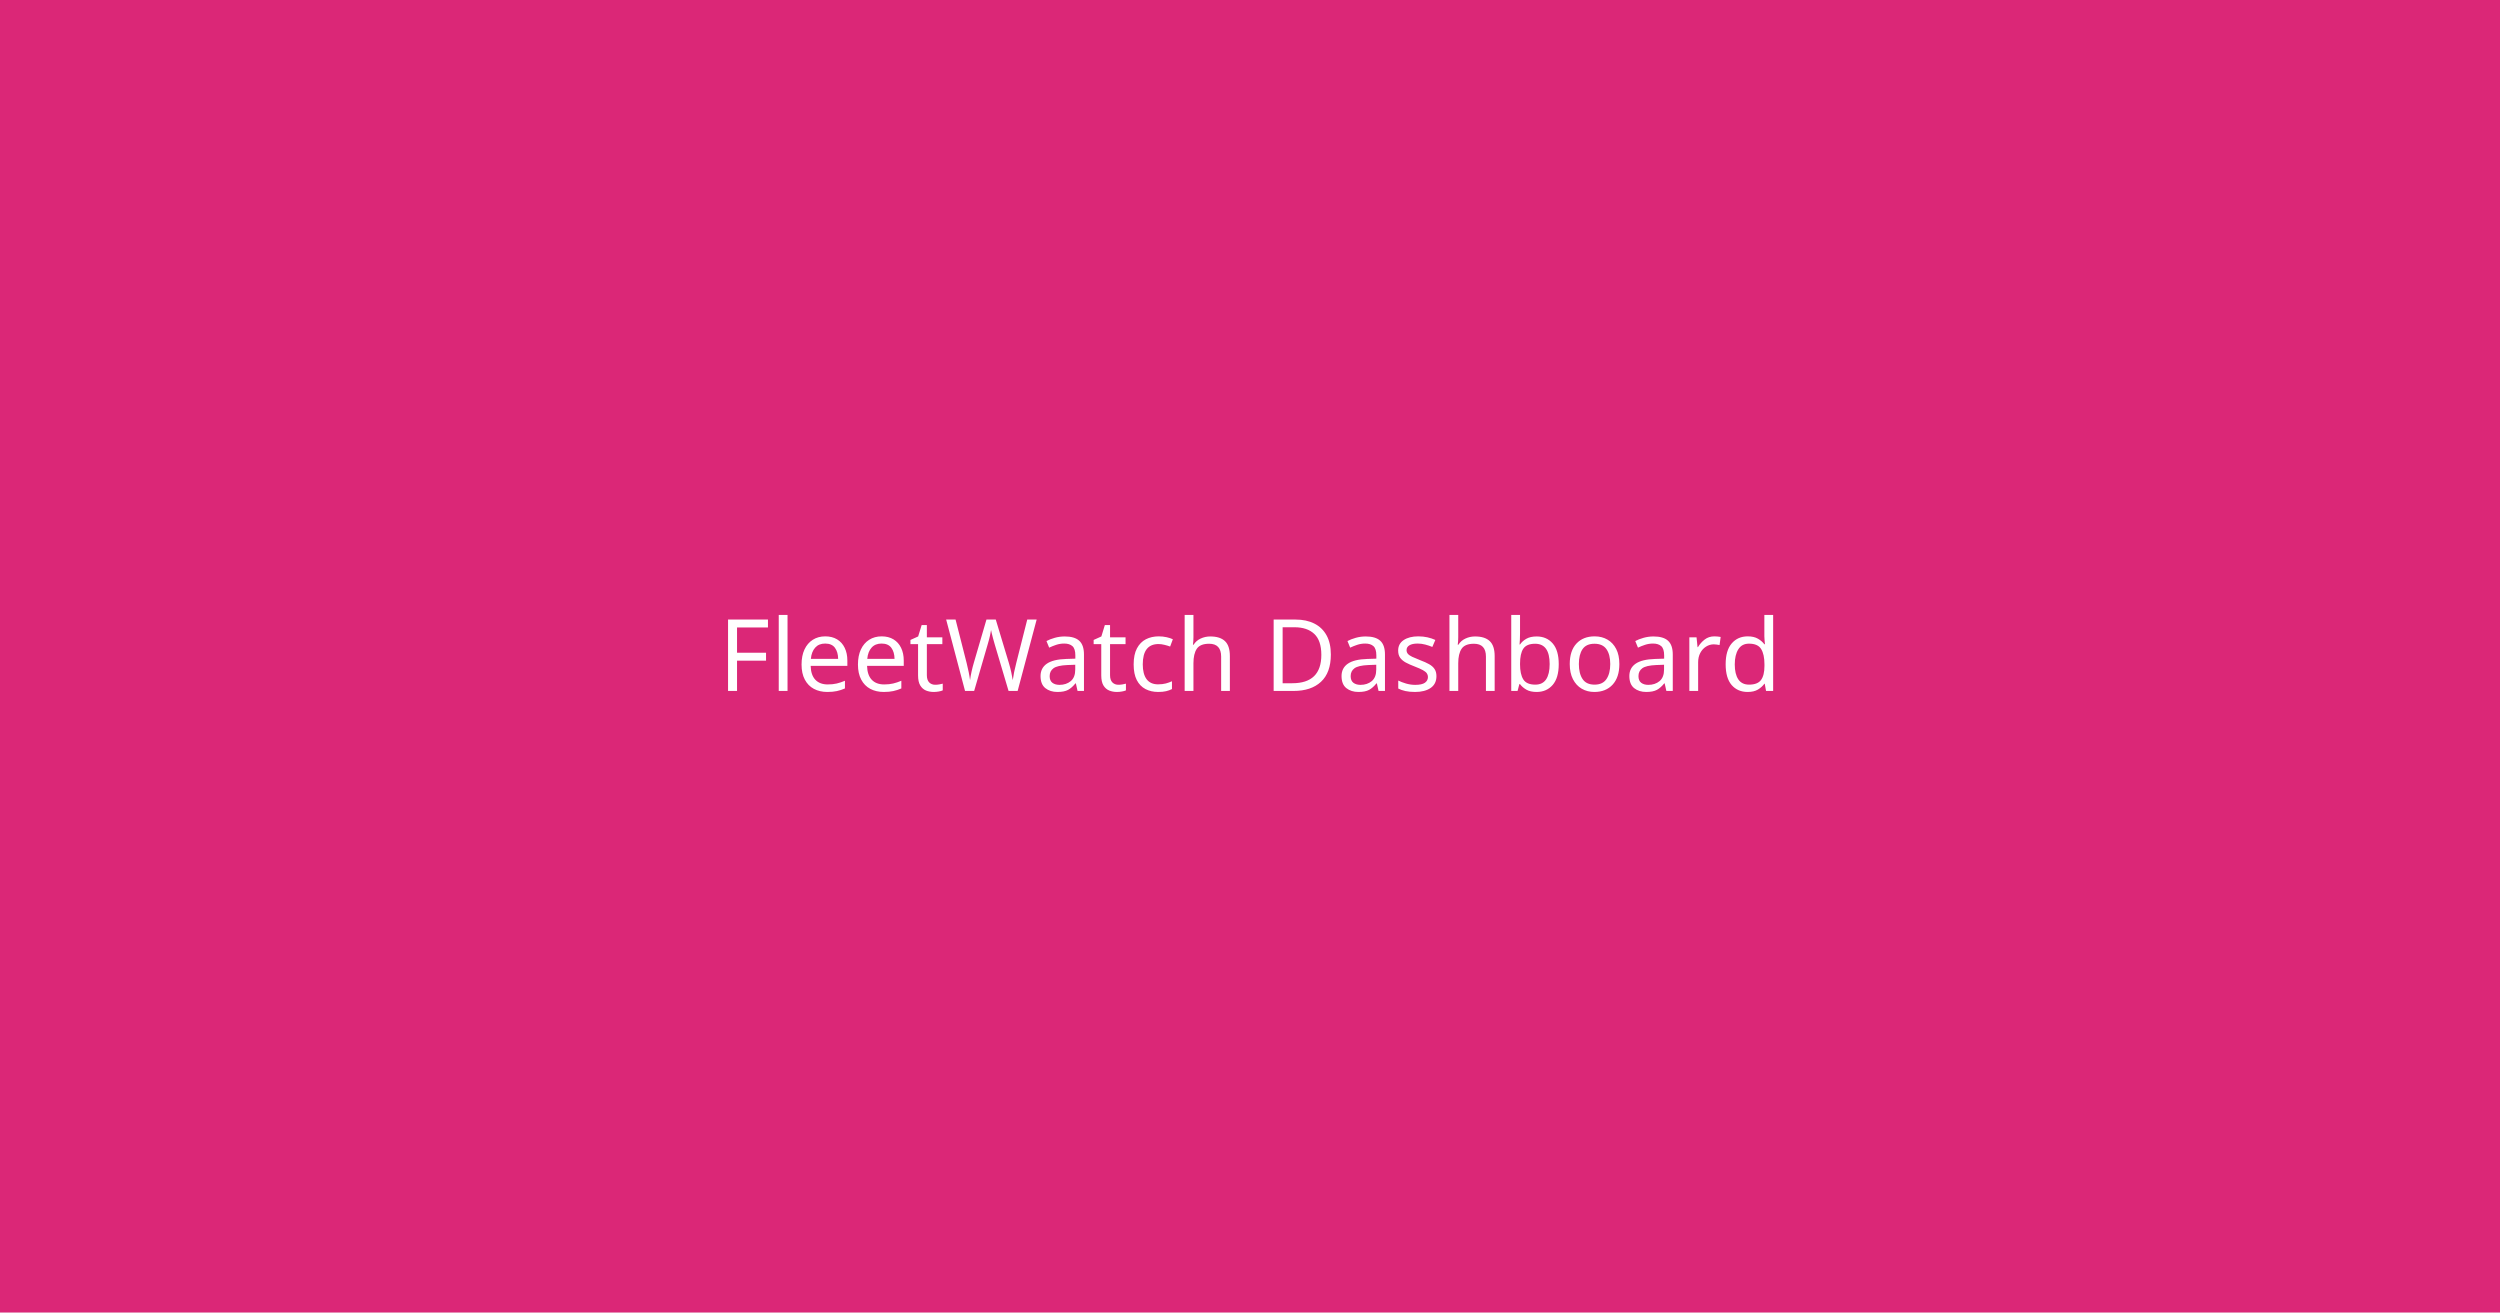
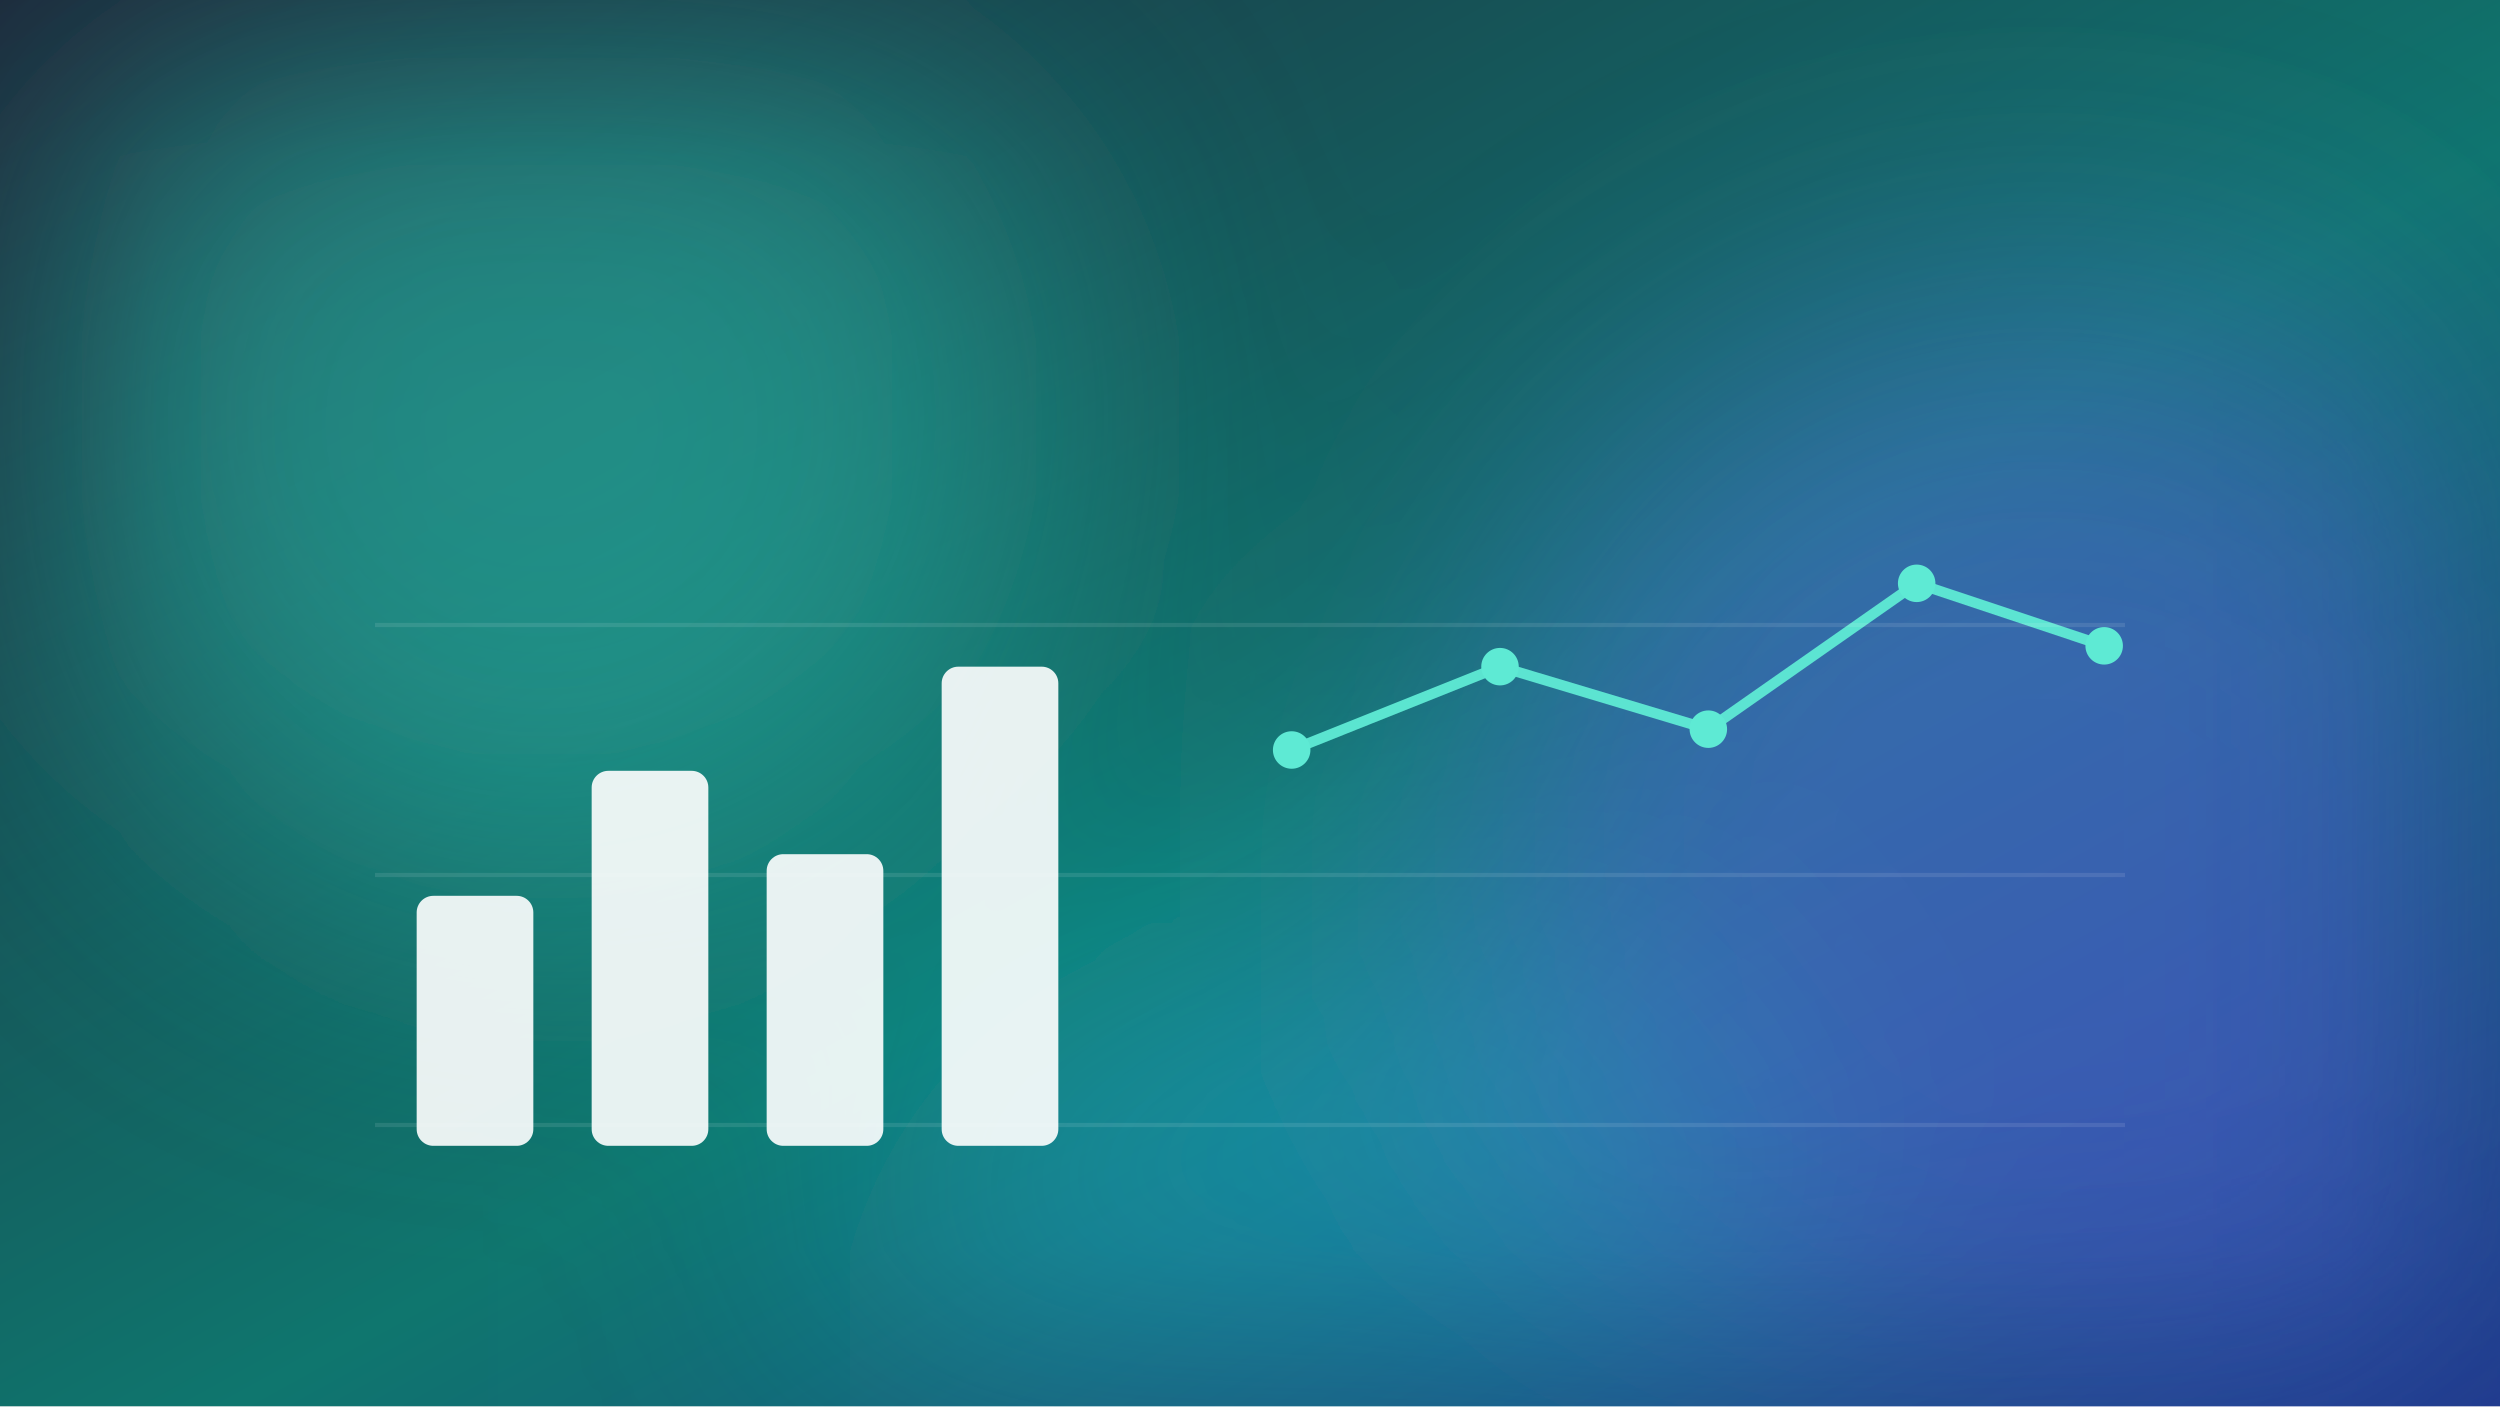
- <svg xmlns="http://www.w3.org/2000/svg" width="1200" height="630">
-   <rect width="1200" height="630" fill="#db2777" />
-   <text x="50%" y="50%" fill="#fff" font-family="sans-serif" font-size="48" text-anchor="middle" dominant-baseline="middle">FleetWatch Dashboard</text>
+ <svg xmlns="http://www.w3.org/2000/svg" width="1200" height="675" viewBox="0 0 1200 675" fill="none">
+   <defs>
+     <linearGradient id="bg" x1="0" y1="0" x2="1" y2="1">
+       <stop offset="0" stop-color="#1e293b" />
+       <stop offset="0.55" stop-color="#0f766e" />
+       <stop offset="1" stop-color="#1e3a8a" />
+     </linearGradient>
+     <filter id="blur" x="-50%" y="-50%" width="200%" height="200%">
+       <feGaussianBlur stdDeviation="80" />
+     </filter>
+   </defs>
+   <rect width="1200" height="675" fill="url(#bg)" />
+   <g filter="url(#blur)">
+     <circle cx="260" cy="200" r="240" fill="#2dd4bf" opacity="0.45" />
+     <circle cx="980" cy="420" r="280" fill="#6366f1" opacity="0.45" />
+     <circle cx="620" cy="660" r="220" fill="#22d3ee" opacity="0.35" />
+   </g>
+   <g fill="#ffffff" opacity="0.9">
+     <rect x="200" y="430" width="56" height="120" rx="8" />
+     <rect x="284" y="370" width="56" height="180" rx="8" />
+     <rect x="368" y="410" width="56" height="140" rx="8" />
+     <rect x="452" y="320" width="56" height="230" rx="8" />
+   </g>
+   <g stroke="#5eead4" stroke-width="5" fill="none" opacity="0.95" stroke-linecap="round" stroke-linejoin="round">
+     <path d="M620 360 L720 320 L820 350 L920 280 L1010 310" />
+   </g>
+   <g fill="#5eead4">
+     <circle cx="620" cy="360" r="9" />
+     <circle cx="720" cy="320" r="9" />
+     <circle cx="820" cy="350" r="9" />
+     <circle cx="920" cy="280" r="9" />
+     <circle cx="1010" cy="310" r="9" />
+   </g>
+   <g stroke="#ffffff" stroke-width="2" opacity="0.1">
+     <path d="M180 300 H1020 M180 420 H1020 M180 540 H1020" />
+   </g>
</svg>
